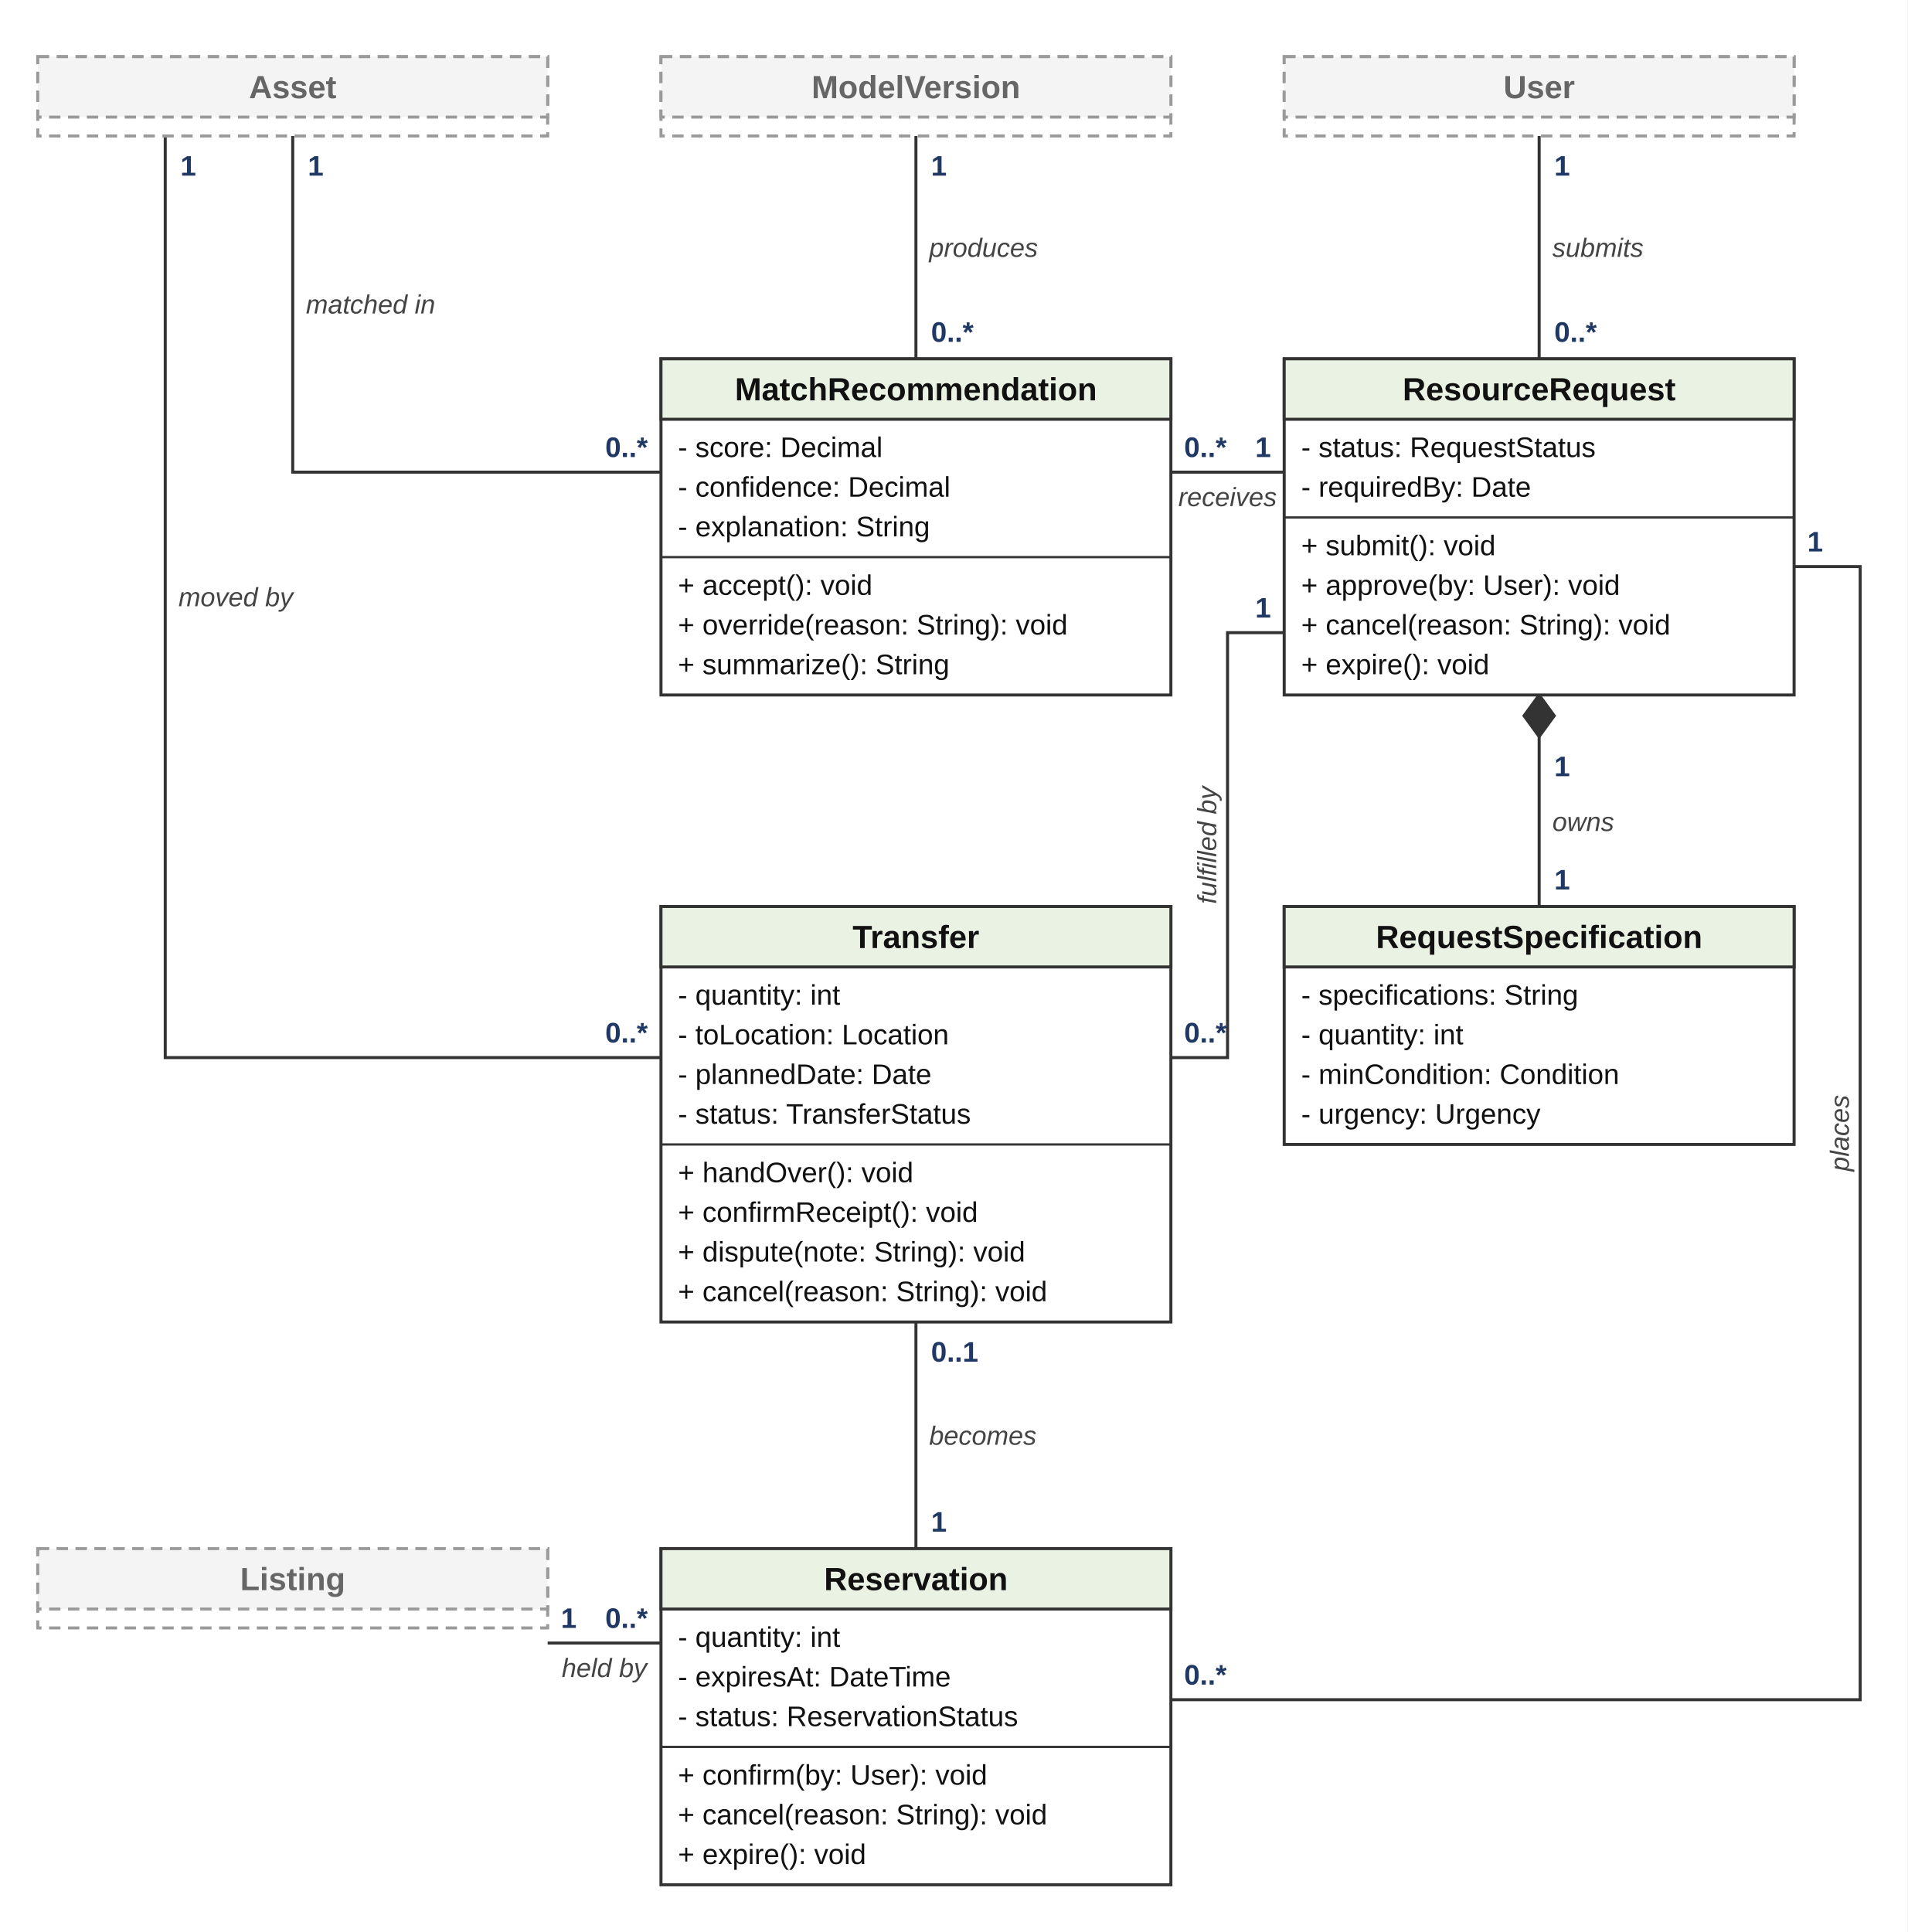
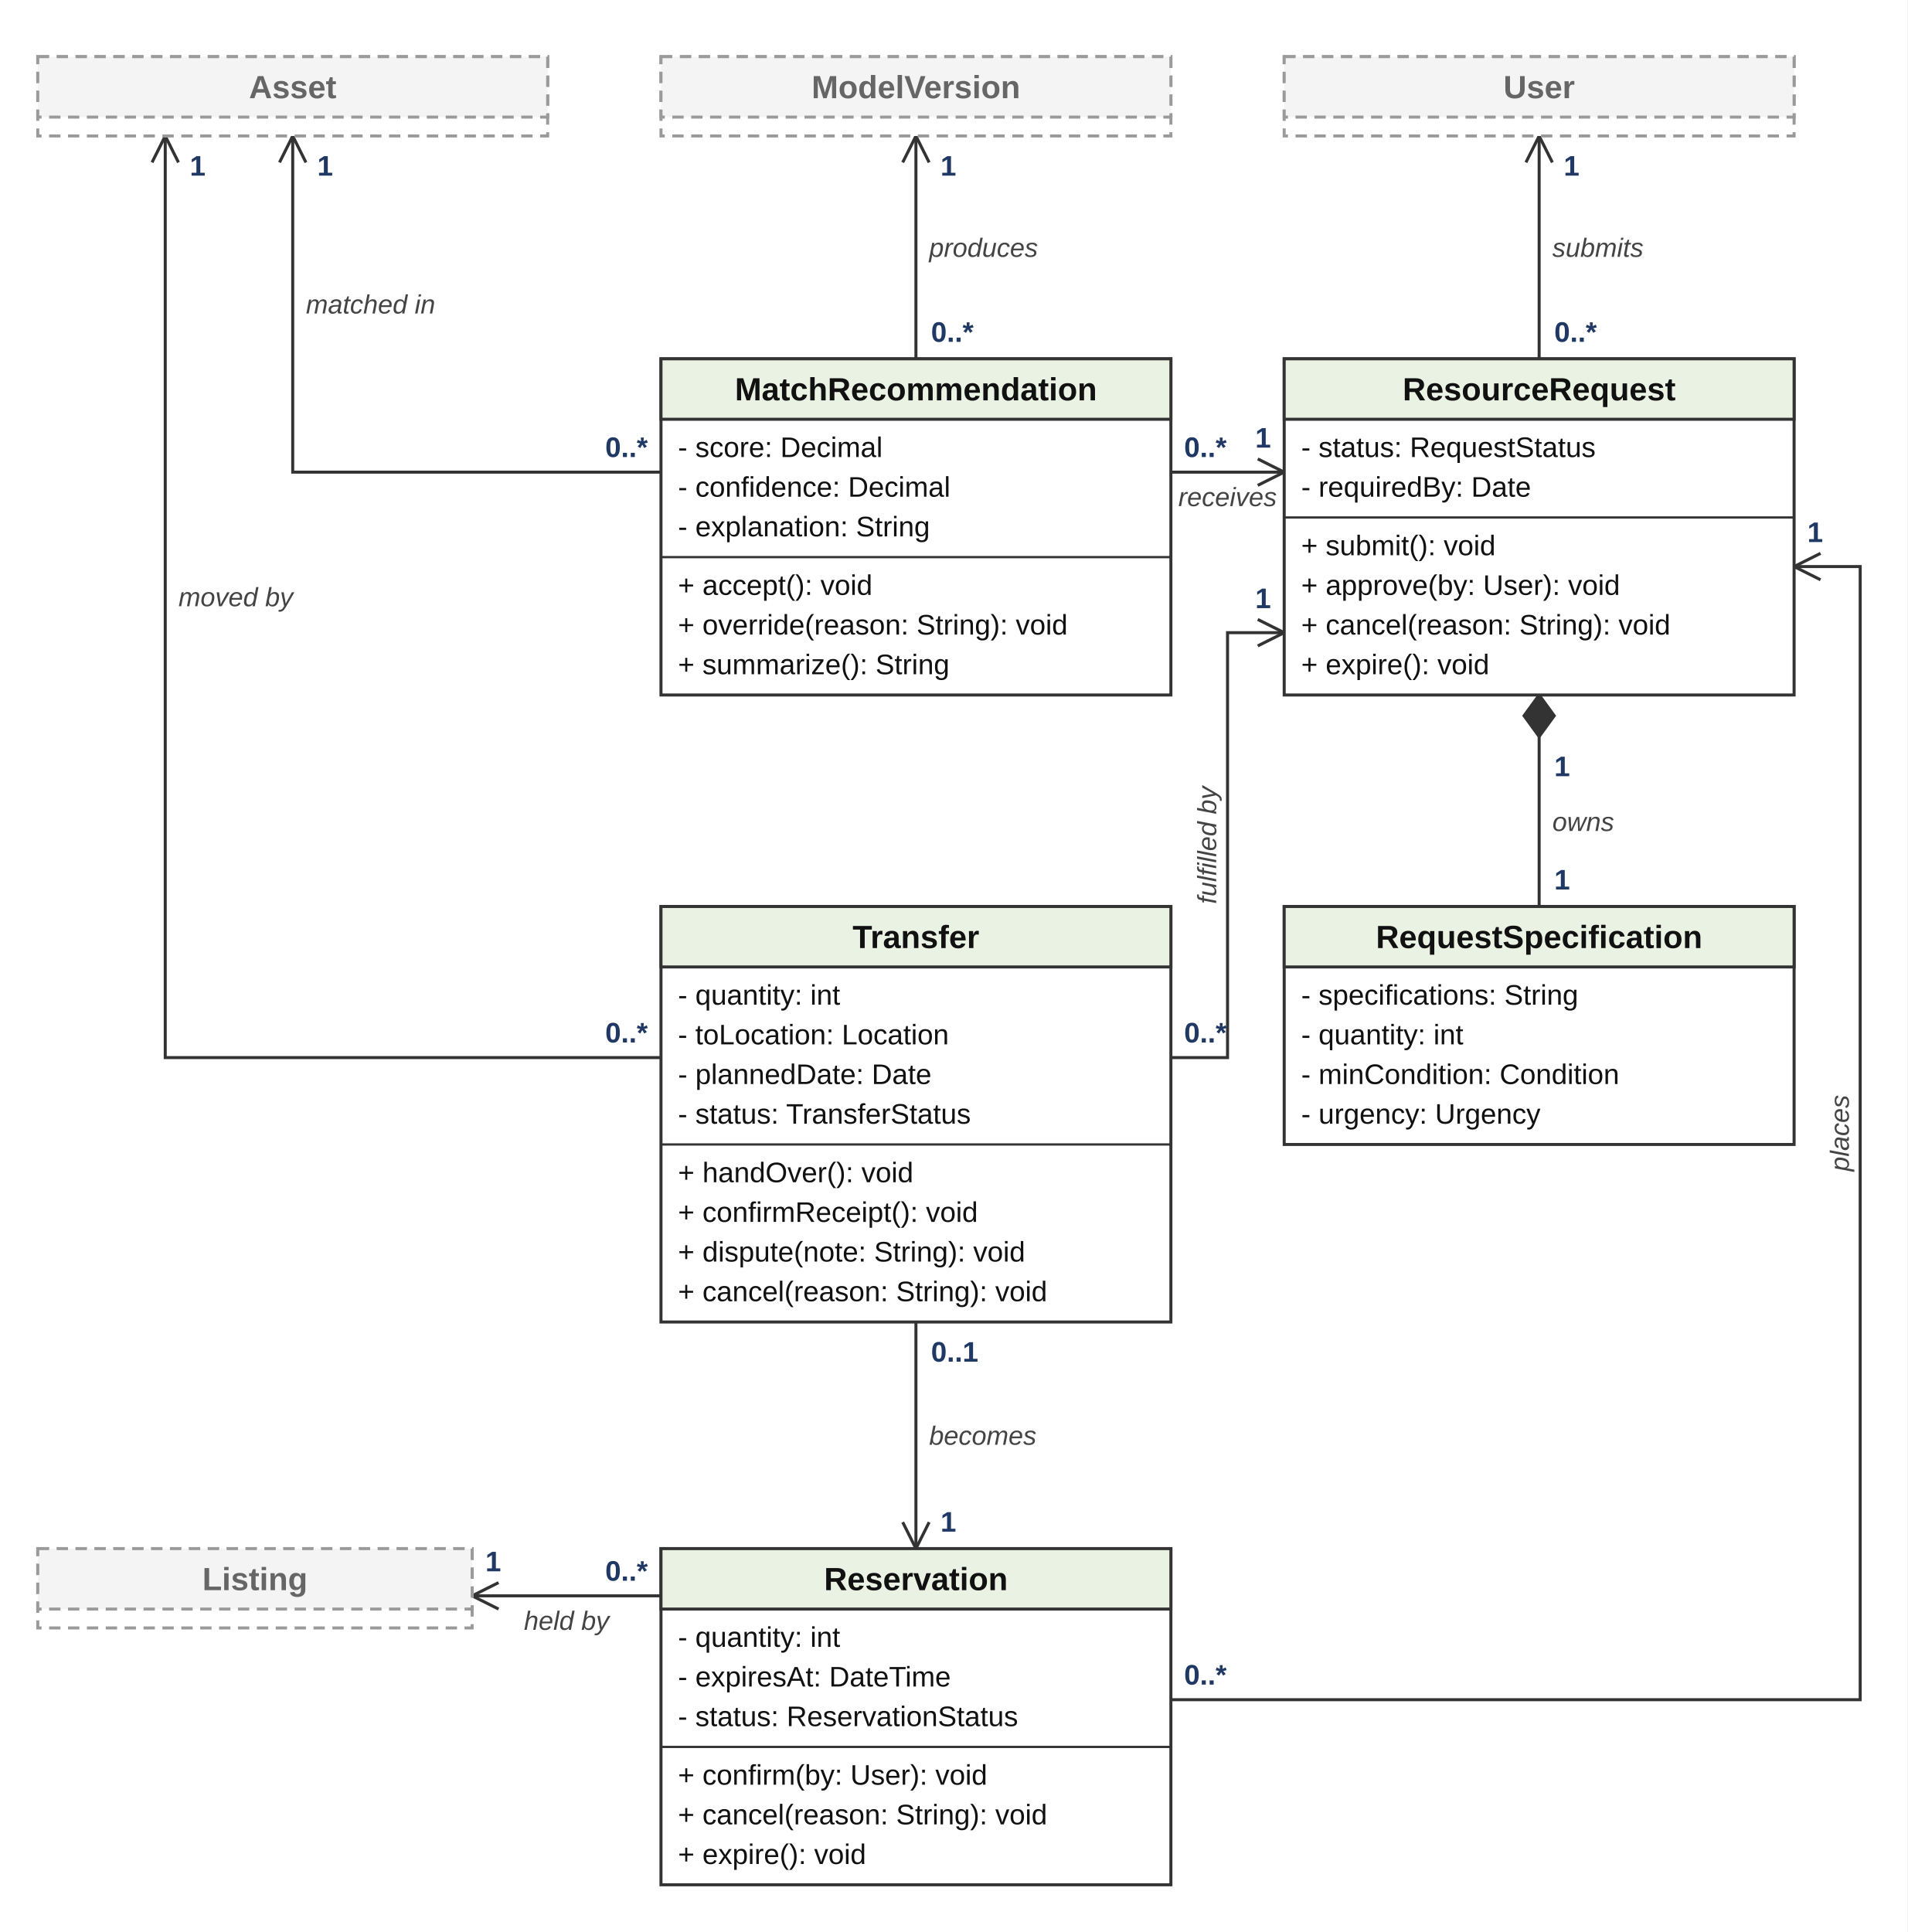
<svg xmlns="http://www.w3.org/2000/svg" width="1010" height="1023" viewBox="0 0 1010 1023">
  <rect width="100%" height="100%" fill="#fff" />
  <polyline points="155,72 155,250 350,250" fill="none" stroke="#333" stroke-width="1.6" />
-   <text x="163" y="93" text-anchor="start" font-family="Segoe UI, Arial, sans-serif" font-size="15" font-weight="700" fill="#1F3864">1</text>
+   <polyline points="148,86 155,72 162,86" fill="none" stroke="#333" stroke-width="1.6" />
+   <text x="168" y="93" text-anchor="start" font-family="Segoe UI, Arial, sans-serif" font-size="15" font-weight="700" fill="#1F3864">1</text>
  <text x="343" y="242" text-anchor="end" font-family="Segoe UI, Arial, sans-serif" font-size="15" font-weight="700" fill="#1F3864">0..*</text>
  <text x="162" y="166" text-anchor="start" font-family="Segoe UI, Arial, sans-serif" font-size="14" font-style="italic" fill="#444">matched in</text>
  <polyline points="485,72 485,190" fill="none" stroke="#333" stroke-width="1.6" />
-   <text x="493" y="93" text-anchor="start" font-family="Segoe UI, Arial, sans-serif" font-size="15" font-weight="700" fill="#1F3864">1</text>
+   <polyline points="478,86 485,72 492,86" fill="none" stroke="#333" stroke-width="1.6" />
+   <text x="498" y="93" text-anchor="start" font-family="Segoe UI, Arial, sans-serif" font-size="15" font-weight="700" fill="#1F3864">1</text>
  <text x="493" y="181" text-anchor="start" font-family="Segoe UI, Arial, sans-serif" font-size="15" font-weight="700" fill="#1F3864">0..*</text>
  <text x="492" y="136" text-anchor="start" font-family="Segoe UI, Arial, sans-serif" font-size="14" font-style="italic" fill="#444">produces</text>
  <polyline points="815,72 815,190" fill="none" stroke="#333" stroke-width="1.6" />
-   <text x="823" y="93" text-anchor="start" font-family="Segoe UI, Arial, sans-serif" font-size="15" font-weight="700" fill="#1F3864">1</text>
+   <polyline points="808,86 815,72 822,86" fill="none" stroke="#333" stroke-width="1.6" />
+   <text x="828" y="93" text-anchor="start" font-family="Segoe UI, Arial, sans-serif" font-size="15" font-weight="700" fill="#1F3864">1</text>
  <text x="823" y="181" text-anchor="start" font-family="Segoe UI, Arial, sans-serif" font-size="15" font-weight="700" fill="#1F3864">0..*</text>
  <text x="822" y="136" text-anchor="start" font-family="Segoe UI, Arial, sans-serif" font-size="14" font-style="italic" fill="#444">submits</text>
  <polyline points="680,250 620,250" fill="none" stroke="#333" stroke-width="1.6" />
-   <text x="673" y="242" text-anchor="end" font-family="Segoe UI, Arial, sans-serif" font-size="15" font-weight="700" fill="#1F3864">1</text>
+   <polyline points="666,243 680,250 666,257" fill="none" stroke="#333" stroke-width="1.6" />
+   <text x="673" y="237" text-anchor="end" font-family="Segoe UI, Arial, sans-serif" font-size="15" font-weight="700" fill="#1F3864">1</text>
  <text x="627" y="242" text-anchor="start" font-family="Segoe UI, Arial, sans-serif" font-size="15" font-weight="700" fill="#1F3864">0..*</text>
  <text x="650" y="268" text-anchor="middle" font-family="Segoe UI, Arial, sans-serif" font-size="14" font-style="italic" fill="#444">receives</text>
  <path d="M815 368 L807 379 L815 390 L823 379 Z" fill="#333" stroke="#333" stroke-width="1.6" />
  <polyline points="815,390 815,480" fill="none" stroke="#333" stroke-width="1.6" />
  <text x="823" y="411" text-anchor="start" font-family="Segoe UI, Arial, sans-serif" font-size="15" font-weight="700" fill="#1F3864">1</text>
  <text x="823" y="471" text-anchor="start" font-family="Segoe UI, Arial, sans-serif" font-size="15" font-weight="700" fill="#1F3864">1</text>
  <text x="822" y="440" text-anchor="start" font-family="Segoe UI, Arial, sans-serif" font-size="14" font-style="italic" fill="#444">owns</text>
  <polyline points="87.5,72 87.5,560 350,560" fill="none" stroke="#333" stroke-width="1.6" />
-   <text x="95.5" y="93" text-anchor="start" font-family="Segoe UI, Arial, sans-serif" font-size="15" font-weight="700" fill="#1F3864">1</text>
+   <polyline points="80.5,86 87.5,72 94.5,86" fill="none" stroke="#333" stroke-width="1.6" />
+   <text x="100.5" y="93" text-anchor="start" font-family="Segoe UI, Arial, sans-serif" font-size="15" font-weight="700" fill="#1F3864">1</text>
  <text x="343" y="552" text-anchor="end" font-family="Segoe UI, Arial, sans-serif" font-size="15" font-weight="700" fill="#1F3864">0..*</text>
  <text x="94.5" y="321" text-anchor="start" font-family="Segoe UI, Arial, sans-serif" font-size="14" font-style="italic" fill="#444">moved by</text>
  <polyline points="680,335 650,335 650,560 620,560" fill="none" stroke="#333" stroke-width="1.6" />
-   <text x="673" y="327" text-anchor="end" font-family="Segoe UI, Arial, sans-serif" font-size="15" font-weight="700" fill="#1F3864">1</text>
+   <polyline points="666,328 680,335 666,342" fill="none" stroke="#333" stroke-width="1.6" />
+   <text x="673" y="322" text-anchor="end" font-family="Segoe UI, Arial, sans-serif" font-size="15" font-weight="700" fill="#1F3864">1</text>
  <text x="627" y="552" text-anchor="start" font-family="Segoe UI, Arial, sans-serif" font-size="15" font-weight="700" fill="#1F3864">0..*</text>
  <text x="644" y="447.5" transform="rotate(-90 644 447.5)" text-anchor="middle" font-family="Segoe UI, Arial, sans-serif" font-size="14" font-style="italic" fill="#444">fulfilled by</text>
  <polyline points="485,820 485,700" fill="none" stroke="#333" stroke-width="1.6" />
-   <text x="493" y="811" text-anchor="start" font-family="Segoe UI, Arial, sans-serif" font-size="15" font-weight="700" fill="#1F3864">1</text>
+   <polyline points="492,806 485,820 478,806" fill="none" stroke="#333" stroke-width="1.6" />
+   <text x="498" y="811" text-anchor="start" font-family="Segoe UI, Arial, sans-serif" font-size="15" font-weight="700" fill="#1F3864">1</text>
  <text x="493" y="721" text-anchor="start" font-family="Segoe UI, Arial, sans-serif" font-size="15" font-weight="700" fill="#1F3864">0..1</text>
  <text x="492" y="765" text-anchor="start" font-family="Segoe UI, Arial, sans-serif" font-size="14" font-style="italic" fill="#444">becomes</text>
-   <polyline points="290,870 350,870" fill="none" stroke="#333" stroke-width="1.6" />
-   <text x="297" y="862" text-anchor="start" font-family="Segoe UI, Arial, sans-serif" font-size="15" font-weight="700" fill="#1F3864">1</text>
-   <text x="343" y="862" text-anchor="end" font-family="Segoe UI, Arial, sans-serif" font-size="15" font-weight="700" fill="#1F3864">0..*</text>
-   <text x="320" y="888" text-anchor="middle" font-family="Segoe UI, Arial, sans-serif" font-size="14" font-style="italic" fill="#444">held by</text>
+   <polyline points="250,845 350,845" fill="none" stroke="#333" stroke-width="1.6" />
+   <polyline points="264,852 250,845 264,838" fill="none" stroke="#333" stroke-width="1.6" />
+   <text x="257" y="832" text-anchor="start" font-family="Segoe UI, Arial, sans-serif" font-size="15" font-weight="700" fill="#1F3864">1</text>
+   <text x="343" y="837" text-anchor="end" font-family="Segoe UI, Arial, sans-serif" font-size="15" font-weight="700" fill="#1F3864">0..*</text>
+   <text x="300" y="863" text-anchor="middle" font-family="Segoe UI, Arial, sans-serif" font-size="14" font-style="italic" fill="#444">held by</text>
  <polyline points="950,300 985,300 985,900 620,900" fill="none" stroke="#333" stroke-width="1.6" />
-   <text x="957" y="292" text-anchor="start" font-family="Segoe UI, Arial, sans-serif" font-size="15" font-weight="700" fill="#1F3864">1</text>
+   <polyline points="964,307 950,300 964,293" fill="none" stroke="#333" stroke-width="1.6" />
+   <text x="957" y="287" text-anchor="start" font-family="Segoe UI, Arial, sans-serif" font-size="15" font-weight="700" fill="#1F3864">1</text>
  <text x="627" y="892" text-anchor="start" font-family="Segoe UI, Arial, sans-serif" font-size="15" font-weight="700" fill="#1F3864">0..*</text>
  <text x="979" y="600" transform="rotate(-90 979 600)" text-anchor="middle" font-family="Segoe UI, Arial, sans-serif" font-size="14" font-style="italic" fill="#444">places</text>
  <rect x="20" y="30" width="270" height="42" fill="#fff" stroke="#9a9a9a" stroke-width="1.6" stroke-dasharray="6 4" />
  <rect x="20" y="30" width="270" height="32" fill="#f4f4f4" stroke="#9a9a9a" stroke-width="1.6" stroke-dasharray="6 4" />
  <text x="155" y="52" text-anchor="middle" font-family="Segoe UI, Arial, sans-serif" font-size="17" font-weight="700" fill="#666">Asset</text>
  <rect x="350" y="30" width="270" height="42" fill="#fff" stroke="#9a9a9a" stroke-width="1.6" stroke-dasharray="6 4" />
  <rect x="350" y="30" width="270" height="32" fill="#f4f4f4" stroke="#9a9a9a" stroke-width="1.6" stroke-dasharray="6 4" />
  <text x="485" y="52" text-anchor="middle" font-family="Segoe UI, Arial, sans-serif" font-size="17" font-weight="700" fill="#666">ModelVersion</text>
  <rect x="680" y="30" width="270" height="42" fill="#fff" stroke="#9a9a9a" stroke-width="1.6" stroke-dasharray="6 4" />
  <rect x="680" y="30" width="270" height="32" fill="#f4f4f4" stroke="#9a9a9a" stroke-width="1.6" stroke-dasharray="6 4" />
  <text x="815" y="52" text-anchor="middle" font-family="Segoe UI, Arial, sans-serif" font-size="17" font-weight="700" fill="#666">User</text>
  <rect x="350" y="190" width="270" height="178" fill="#fff" stroke="#333" stroke-width="1.6" />
  <rect x="350" y="190" width="270" height="32" fill="#eaf2e3" stroke="#333" stroke-width="1.6" />
  <text x="485" y="212" text-anchor="middle" font-family="Segoe UI, Arial, sans-serif" font-size="17" font-weight="700" fill="#111">MatchRecommendation</text>
  <text x="359" y="242" font-family="Segoe UI, Arial, sans-serif" font-size="15" fill="#111">- score: Decimal</text>
  <text x="359" y="263" font-family="Segoe UI, Arial, sans-serif" font-size="15" fill="#111">- confidence: Decimal</text>
  <text x="359" y="284" font-family="Segoe UI, Arial, sans-serif" font-size="15" fill="#111">- explanation: String</text>
  <line x1="350" y1="295" x2="620" y2="295" stroke="#333" stroke-width="1.2" />
  <text x="359" y="315" font-family="Segoe UI, Arial, sans-serif" font-size="15" fill="#111">+ accept(): void</text>
  <text x="359" y="336" font-family="Segoe UI, Arial, sans-serif" font-size="15" fill="#111">+ override(reason: String): void</text>
  <text x="359" y="357" font-family="Segoe UI, Arial, sans-serif" font-size="15" fill="#111">+ summarize(): String</text>
  <rect x="680" y="190" width="270" height="178" fill="#fff" stroke="#333" stroke-width="1.6" />
  <rect x="680" y="190" width="270" height="32" fill="#eaf2e3" stroke="#333" stroke-width="1.6" />
  <text x="815" y="212" text-anchor="middle" font-family="Segoe UI, Arial, sans-serif" font-size="17" font-weight="700" fill="#111">ResourceRequest</text>
  <text x="689" y="242" font-family="Segoe UI, Arial, sans-serif" font-size="15" fill="#111">- status: RequestStatus</text>
  <text x="689" y="263" font-family="Segoe UI, Arial, sans-serif" font-size="15" fill="#111">- requiredBy: Date</text>
  <line x1="680" y1="274" x2="950" y2="274" stroke="#333" stroke-width="1.2" />
  <text x="689" y="294" font-family="Segoe UI, Arial, sans-serif" font-size="15" fill="#111">+ submit(): void</text>
  <text x="689" y="315" font-family="Segoe UI, Arial, sans-serif" font-size="15" fill="#111">+ approve(by: User): void</text>
  <text x="689" y="336" font-family="Segoe UI, Arial, sans-serif" font-size="15" fill="#111">+ cancel(reason: String): void</text>
  <text x="689" y="357" font-family="Segoe UI, Arial, sans-serif" font-size="15" fill="#111">+ expire(): void</text>
  <rect x="350" y="480" width="270" height="220" fill="#fff" stroke="#333" stroke-width="1.6" />
  <rect x="350" y="480" width="270" height="32" fill="#eaf2e3" stroke="#333" stroke-width="1.6" />
  <text x="485" y="502" text-anchor="middle" font-family="Segoe UI, Arial, sans-serif" font-size="17" font-weight="700" fill="#111">Transfer</text>
  <text x="359" y="532" font-family="Segoe UI, Arial, sans-serif" font-size="15" fill="#111">- quantity: int</text>
  <text x="359" y="553" font-family="Segoe UI, Arial, sans-serif" font-size="15" fill="#111">- toLocation: Location</text>
  <text x="359" y="574" font-family="Segoe UI, Arial, sans-serif" font-size="15" fill="#111">- plannedDate: Date</text>
  <text x="359" y="595" font-family="Segoe UI, Arial, sans-serif" font-size="15" fill="#111">- status: TransferStatus</text>
  <line x1="350" y1="606" x2="620" y2="606" stroke="#333" stroke-width="1.2" />
  <text x="359" y="626" font-family="Segoe UI, Arial, sans-serif" font-size="15" fill="#111">+ handOver(): void</text>
  <text x="359" y="647" font-family="Segoe UI, Arial, sans-serif" font-size="15" fill="#111">+ confirmReceipt(): void</text>
  <text x="359" y="668" font-family="Segoe UI, Arial, sans-serif" font-size="15" fill="#111">+ dispute(note: String): void</text>
  <text x="359" y="689" font-family="Segoe UI, Arial, sans-serif" font-size="15" fill="#111">+ cancel(reason: String): void</text>
  <rect x="680" y="480" width="270" height="126" fill="#fff" stroke="#333" stroke-width="1.6" />
  <rect x="680" y="480" width="270" height="32" fill="#eaf2e3" stroke="#333" stroke-width="1.6" />
  <text x="815" y="502" text-anchor="middle" font-family="Segoe UI, Arial, sans-serif" font-size="17" font-weight="700" fill="#111">RequestSpecification</text>
  <text x="689" y="532" font-family="Segoe UI, Arial, sans-serif" font-size="15" fill="#111">- specifications: String</text>
  <text x="689" y="553" font-family="Segoe UI, Arial, sans-serif" font-size="15" fill="#111">- quantity: int</text>
  <text x="689" y="574" font-family="Segoe UI, Arial, sans-serif" font-size="15" fill="#111">- minCondition: Condition</text>
  <text x="689" y="595" font-family="Segoe UI, Arial, sans-serif" font-size="15" fill="#111">- urgency: Urgency</text>
-   <rect x="20" y="820" width="270" height="42" fill="#fff" stroke="#9a9a9a" stroke-width="1.6" stroke-dasharray="6 4" />
-   <rect x="20" y="820" width="270" height="32" fill="#f4f4f4" stroke="#9a9a9a" stroke-width="1.6" stroke-dasharray="6 4" />
-   <text x="155" y="842" text-anchor="middle" font-family="Segoe UI, Arial, sans-serif" font-size="17" font-weight="700" fill="#666">Listing</text>
+   <rect x="20" y="820" width="230" height="42" fill="#fff" stroke="#9a9a9a" stroke-width="1.6" stroke-dasharray="6 4" />
+   <rect x="20" y="820" width="230" height="32" fill="#f4f4f4" stroke="#9a9a9a" stroke-width="1.6" stroke-dasharray="6 4" />
+   <text x="135" y="842" text-anchor="middle" font-family="Segoe UI, Arial, sans-serif" font-size="17" font-weight="700" fill="#666">Listing</text>
  <rect x="350" y="820" width="270" height="178" fill="#fff" stroke="#333" stroke-width="1.6" />
  <rect x="350" y="820" width="270" height="32" fill="#eaf2e3" stroke="#333" stroke-width="1.6" />
  <text x="485" y="842" text-anchor="middle" font-family="Segoe UI, Arial, sans-serif" font-size="17" font-weight="700" fill="#111">Reservation</text>
  <text x="359" y="872" font-family="Segoe UI, Arial, sans-serif" font-size="15" fill="#111">- quantity: int</text>
  <text x="359" y="893" font-family="Segoe UI, Arial, sans-serif" font-size="15" fill="#111">- expiresAt: DateTime</text>
  <text x="359" y="914" font-family="Segoe UI, Arial, sans-serif" font-size="15" fill="#111">- status: ReservationStatus</text>
  <line x1="350" y1="925" x2="620" y2="925" stroke="#333" stroke-width="1.2" />
  <text x="359" y="945" font-family="Segoe UI, Arial, sans-serif" font-size="15" fill="#111">+ confirm(by: User): void</text>
  <text x="359" y="966" font-family="Segoe UI, Arial, sans-serif" font-size="15" fill="#111">+ cancel(reason: String): void</text>
  <text x="359" y="987" font-family="Segoe UI, Arial, sans-serif" font-size="15" fill="#111">+ expire(): void</text>
</svg>
